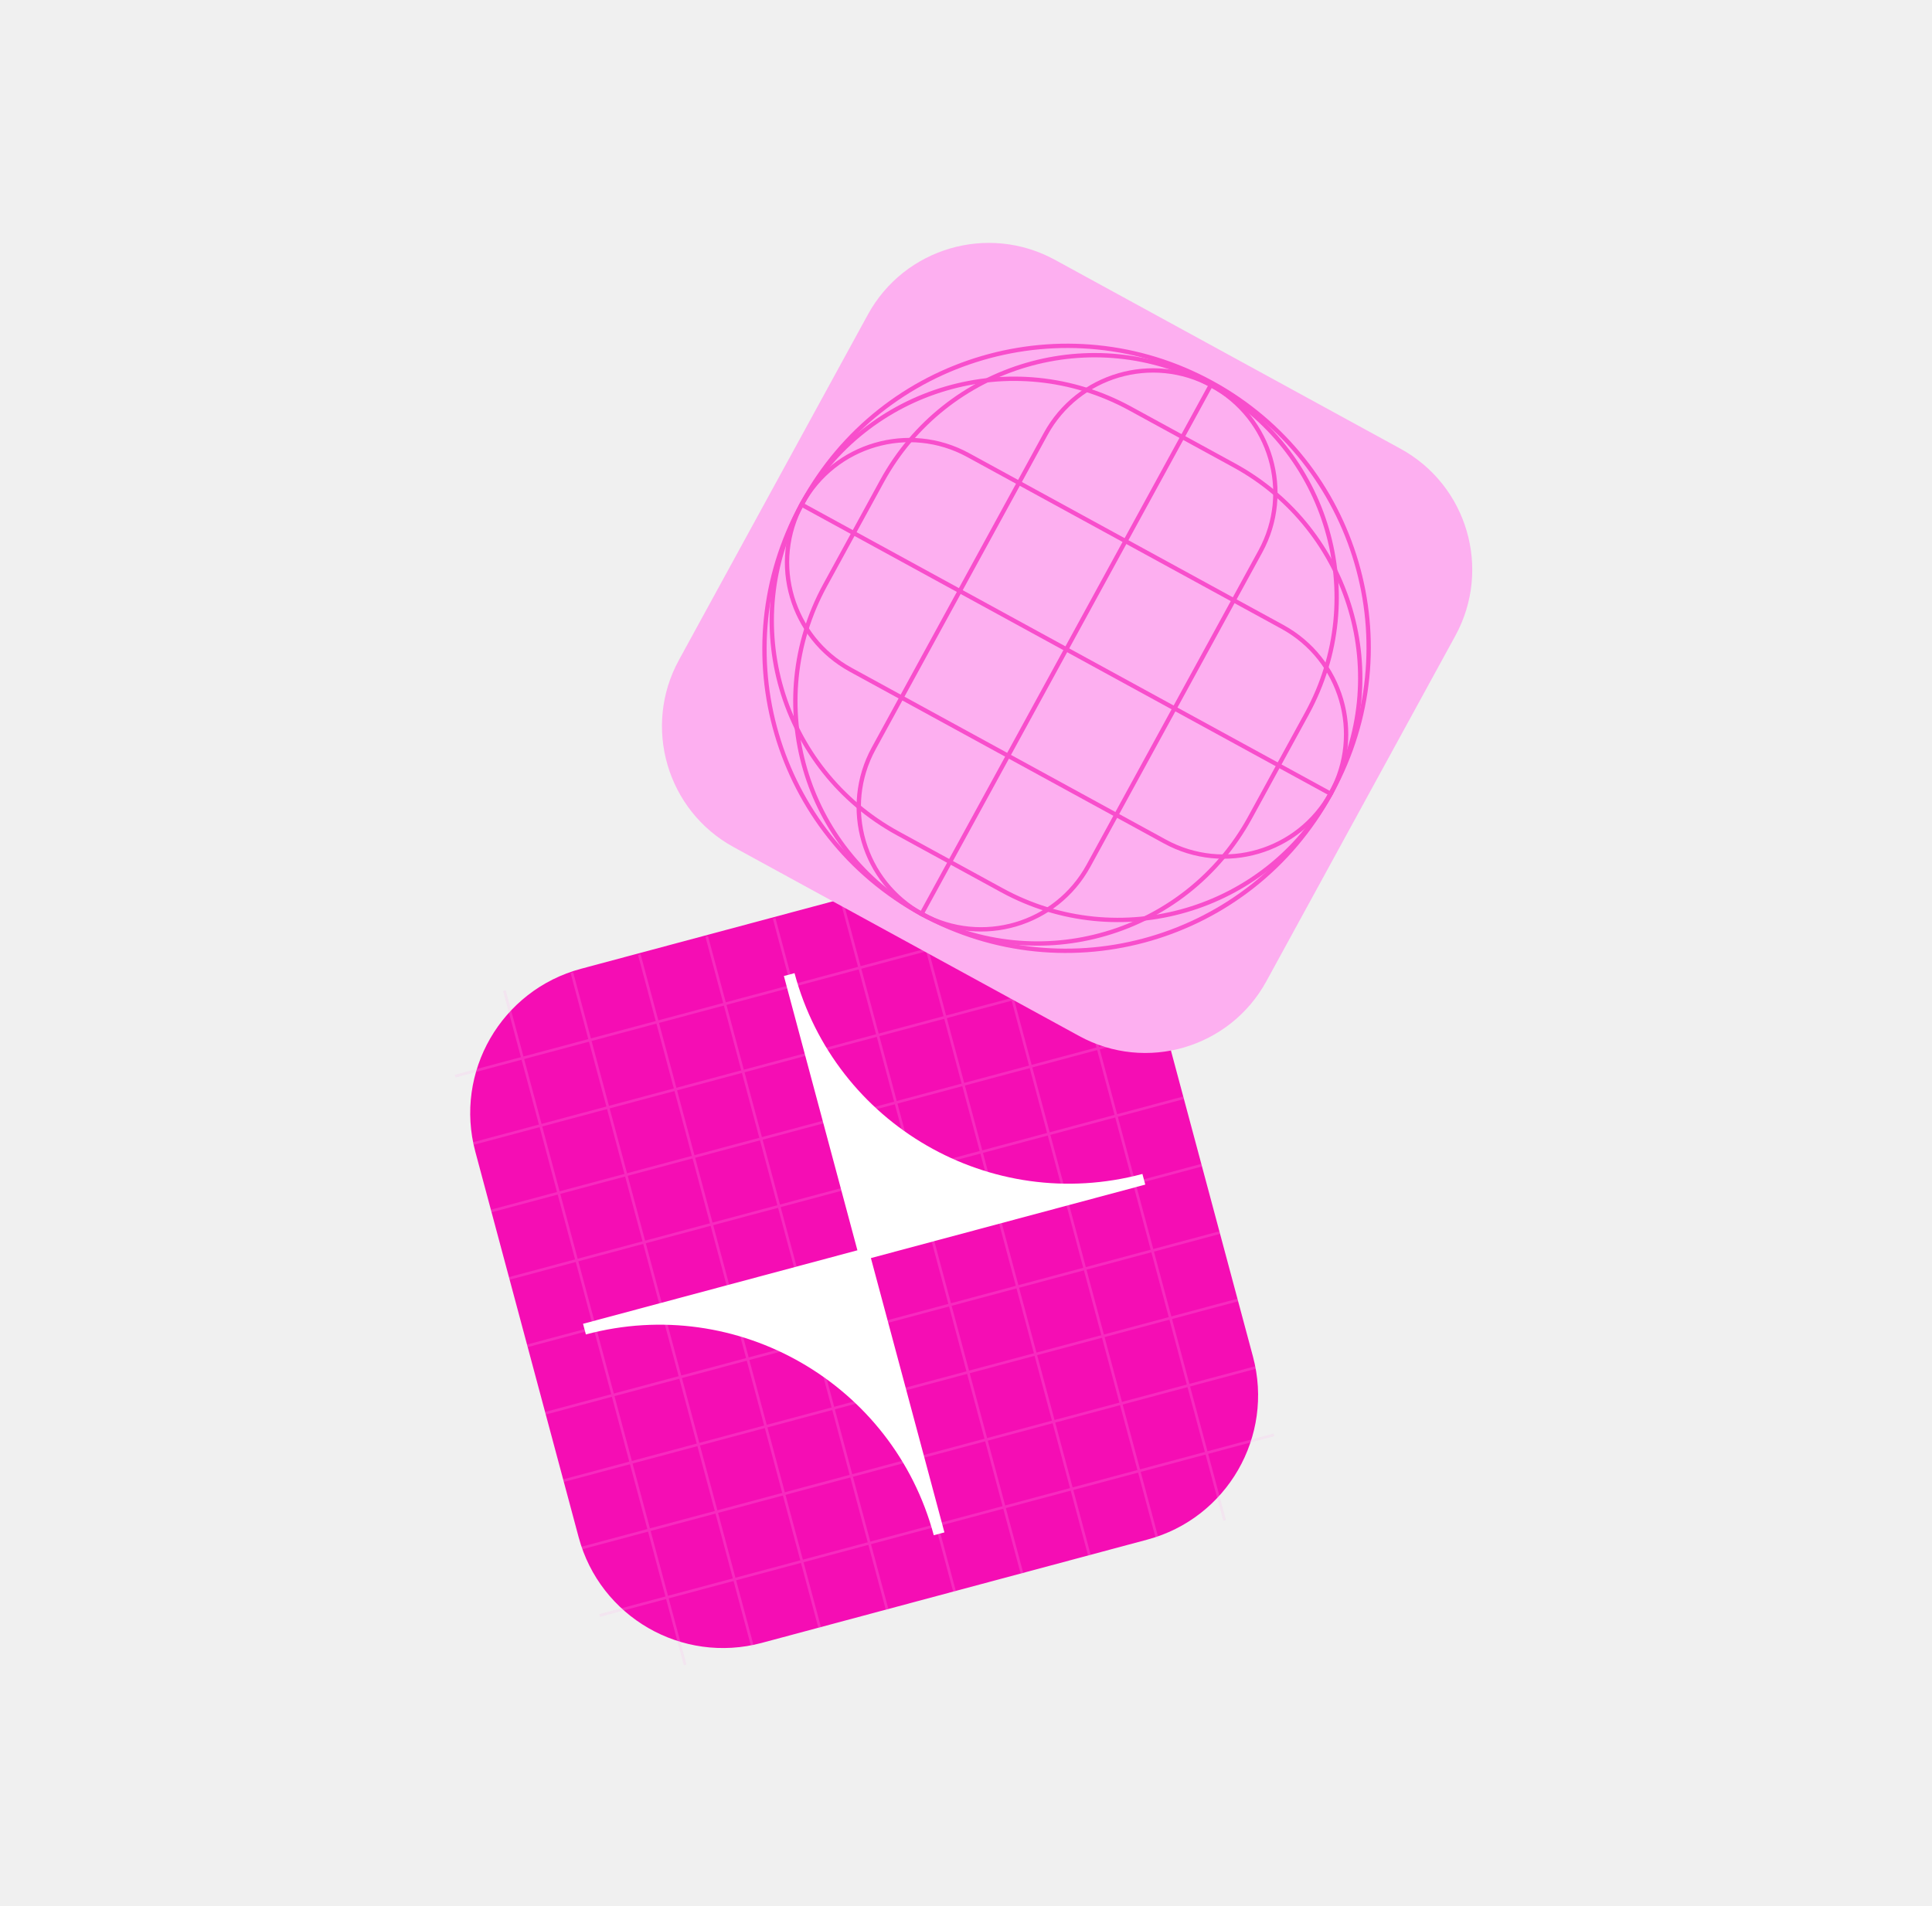
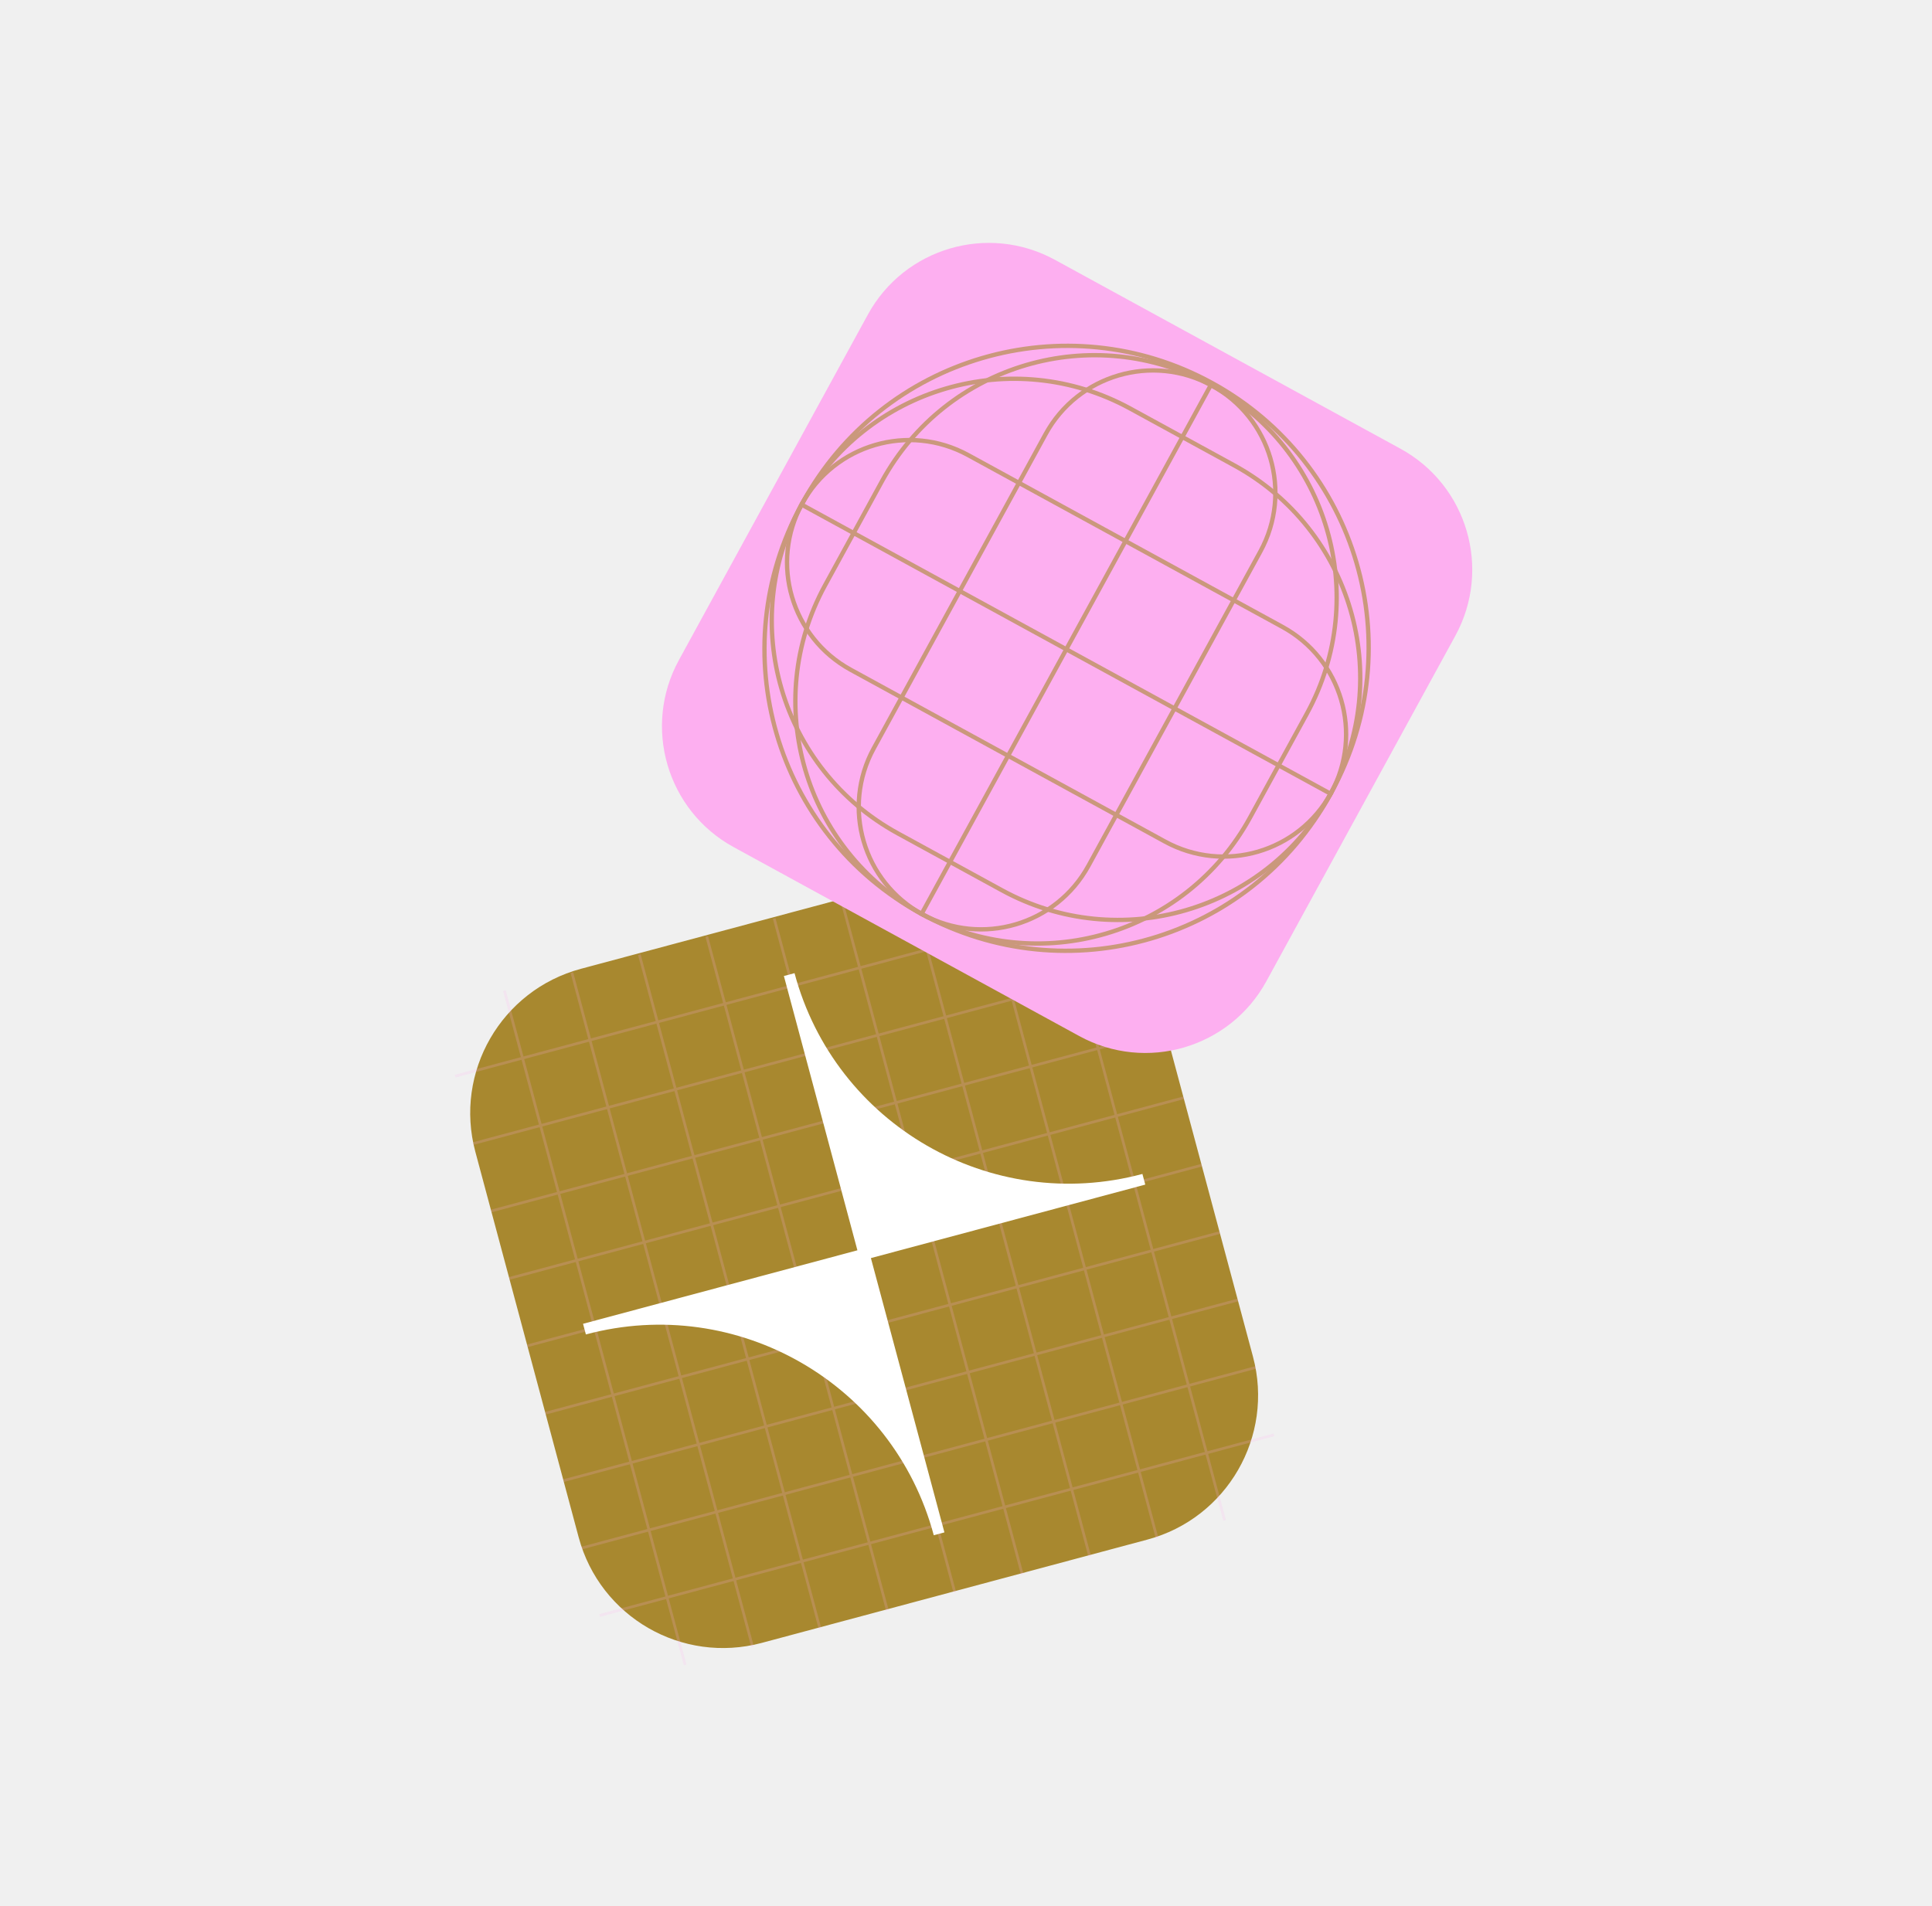
<svg xmlns="http://www.w3.org/2000/svg" width="518" height="511" viewBox="0 0 518 511" fill="none">
  <rect x="117.076" y="270.183" width="187.171" height="187.171" rx="40.06" transform="rotate(-15 117.076 270.183)" fill="url(#paint0_radial_6103_27099)" />
  <g opacity="0.18">
    <path d="M135.25 265.69L183.693 446.484" stroke="#FDAFF0" stroke-width="0.731" />
    <path d="M153.33 260.845L201.774 441.638" stroke="#FDAFF0" stroke-width="0.731" />
    <path d="M171.408 256.001L219.852 436.794" stroke="#FDAFF0" stroke-width="0.731" />
    <path d="M189.49 251.157L237.934 431.951" stroke="#FDAFF0" stroke-width="0.731" />
    <path d="M207.568 246.312L256.012 427.106" stroke="#FDAFF0" stroke-width="0.731" />
    <path d="M225.646 241.467L274.09 422.26" stroke="#FDAFF0" stroke-width="0.731" />
    <path d="M243.729 236.623L292.172 417.417" stroke="#FDAFF0" stroke-width="0.731" />
    <path d="M261.807 231.779L310.25 412.573" stroke="#FDAFF0" stroke-width="0.731" />
    <path d="M279.887 226.934L328.33 407.727" stroke="#FDAFF0" stroke-width="0.731" />
    <path d="M302.809 240.171L122.015 288.614" stroke="#FDAFF0" stroke-width="0.731" />
    <path d="M307.654 258.249L126.861 306.692" stroke="#FDAFF0" stroke-width="0.731" />
    <path d="M312.498 276.328L131.705 324.772" stroke="#FDAFF0" stroke-width="0.731" />
    <path d="M317.342 294.408L136.548 342.852" stroke="#FDAFF0" stroke-width="0.731" />
    <path d="M322.188 312.487L141.394 360.931" stroke="#FDAFF0" stroke-width="0.731" />
    <path d="M327.029 330.565L146.236 379.009" stroke="#FDAFF0" stroke-width="0.731" />
    <path d="M331.875 348.645L151.082 397.088" stroke="#FDAFF0" stroke-width="0.731" />
    <path d="M336.721 366.726L155.927 415.169" stroke="#FDAFF0" stroke-width="0.731" />
    <path d="M341.562 384.804L160.769 433.247" stroke="#FDAFF0" stroke-width="0.731" />
  </g>
  <path d="M306.3 314.837C265.653 325.728 223.909 301.599 213.026 260.985L210.173 261.75L229.884 335.313L156.321 355.024L157.085 357.878C197.732 346.986 239.477 371.115 250.359 411.729L253.213 410.965L233.502 337.402L307.065 317.691L306.3 314.837Z" fill="white" />
  <g clip-path="url(#clip0_6103_27099)">
    <rect x="164.287" y="209.46" width="179.523" height="179.523" rx="36.962" transform="rotate(-61.3293 164.287 209.46)" fill="#FDAFF0" />
    <g opacity="0.6">
-       <rect x="-0.787" y="0.231" width="161.659" height="162.295" rx="80.829" transform="matrix(-0.877401 -0.479757 -0.479757 0.877401 395.235 140.87)" stroke="#F50DB4" stroke-width="1.159" />
-       <rect x="-0.787" y="0.231" width="161.659" height="129.858" rx="64.929" transform="matrix(-0.877401 -0.479757 -0.479757 0.877401 387.303 155.377)" stroke="#F50DB4" stroke-width="1.159" />
-       <rect x="-0.787" y="0.231" width="161.659" height="65.621" rx="32.811" transform="matrix(-0.877401 -0.479757 -0.479757 0.877401 372.046 183.281)" stroke="#F50DB4" stroke-width="1.159" />
-       <line x1="357.267" y1="213.156" x2="214.41" y2="135.043" stroke="#F50DB4" stroke-width="1.159" />
-       <rect x="-0.231" y="-0.787" width="161.659" height="129.858" rx="64.929" transform="matrix(0.479757 -0.877401 -0.877401 -0.479757 303.428 275.638)" stroke="#F50DB4" stroke-width="1.159" />
-       <rect x="-0.231" y="-0.787" width="161.659" height="65.621" rx="32.811" transform="matrix(0.479757 -0.877401 -0.877401 -0.479757 275.526 260.374)" stroke="#F50DB4" stroke-width="1.159" />
-       <line x1="246.812" y1="245.603" x2="324.925" y2="102.746" stroke="#F50DB4" stroke-width="1.159" />
+       <rect x="-0.787" y="0.231" width="161.659" height="162.295" rx="80.829" transform="matrix(-0.877401 -0.479757 -0.479757 0.877401 395.235 140.87)" stroke="#A8882F" stroke-width="1.159" />
+       <rect x="-0.787" y="0.231" width="161.659" height="129.858" rx="64.929" transform="matrix(-0.877401 -0.479757 -0.479757 0.877401 387.303 155.377)" stroke="#A8882F" stroke-width="1.159" />
+       <rect x="-0.787" y="0.231" width="161.659" height="65.621" rx="32.811" transform="matrix(-0.877401 -0.479757 -0.479757 0.877401 372.046 183.281)" stroke="#A8882F" stroke-width="1.159" />
+       <line x1="357.267" y1="213.156" x2="214.41" y2="135.043" stroke="#A8882F" stroke-width="1.159" />
+       <rect x="-0.231" y="-0.787" width="161.659" height="129.858" rx="64.929" transform="matrix(0.479757 -0.877401 -0.877401 -0.479757 303.428 275.638)" stroke="#A8882F" stroke-width="1.159" />
+       <rect x="-0.231" y="-0.787" width="161.659" height="65.621" rx="32.811" transform="matrix(0.479757 -0.877401 -0.877401 -0.479757 275.526 260.374)" stroke="#A8882F" stroke-width="1.159" />
+       <line x1="246.812" y1="245.603" x2="324.925" y2="102.746" stroke="#A8882F" stroke-width="1.159" />
    </g>
  </g>
  <defs>
    <radialGradient id="paint0_radial_6103_27099" cx="0" cy="0" r="1" gradientUnits="userSpaceOnUse" gradientTransform="translate(210.662 363.768) rotate(90) scale(93.5856)">
-       <stop offset="1" stop-color="#F50DB4" />
+       <stop offset="1" stop-color="#A8882F" />
    </radialGradient>
    <clipPath id="clip0_6103_27099">
      <rect x="164.287" y="209.46" width="179.523" height="179.523" rx="36.962" transform="rotate(-61.3293 164.287 209.46)" fill="white" />
    </clipPath>
  </defs>
</svg>
